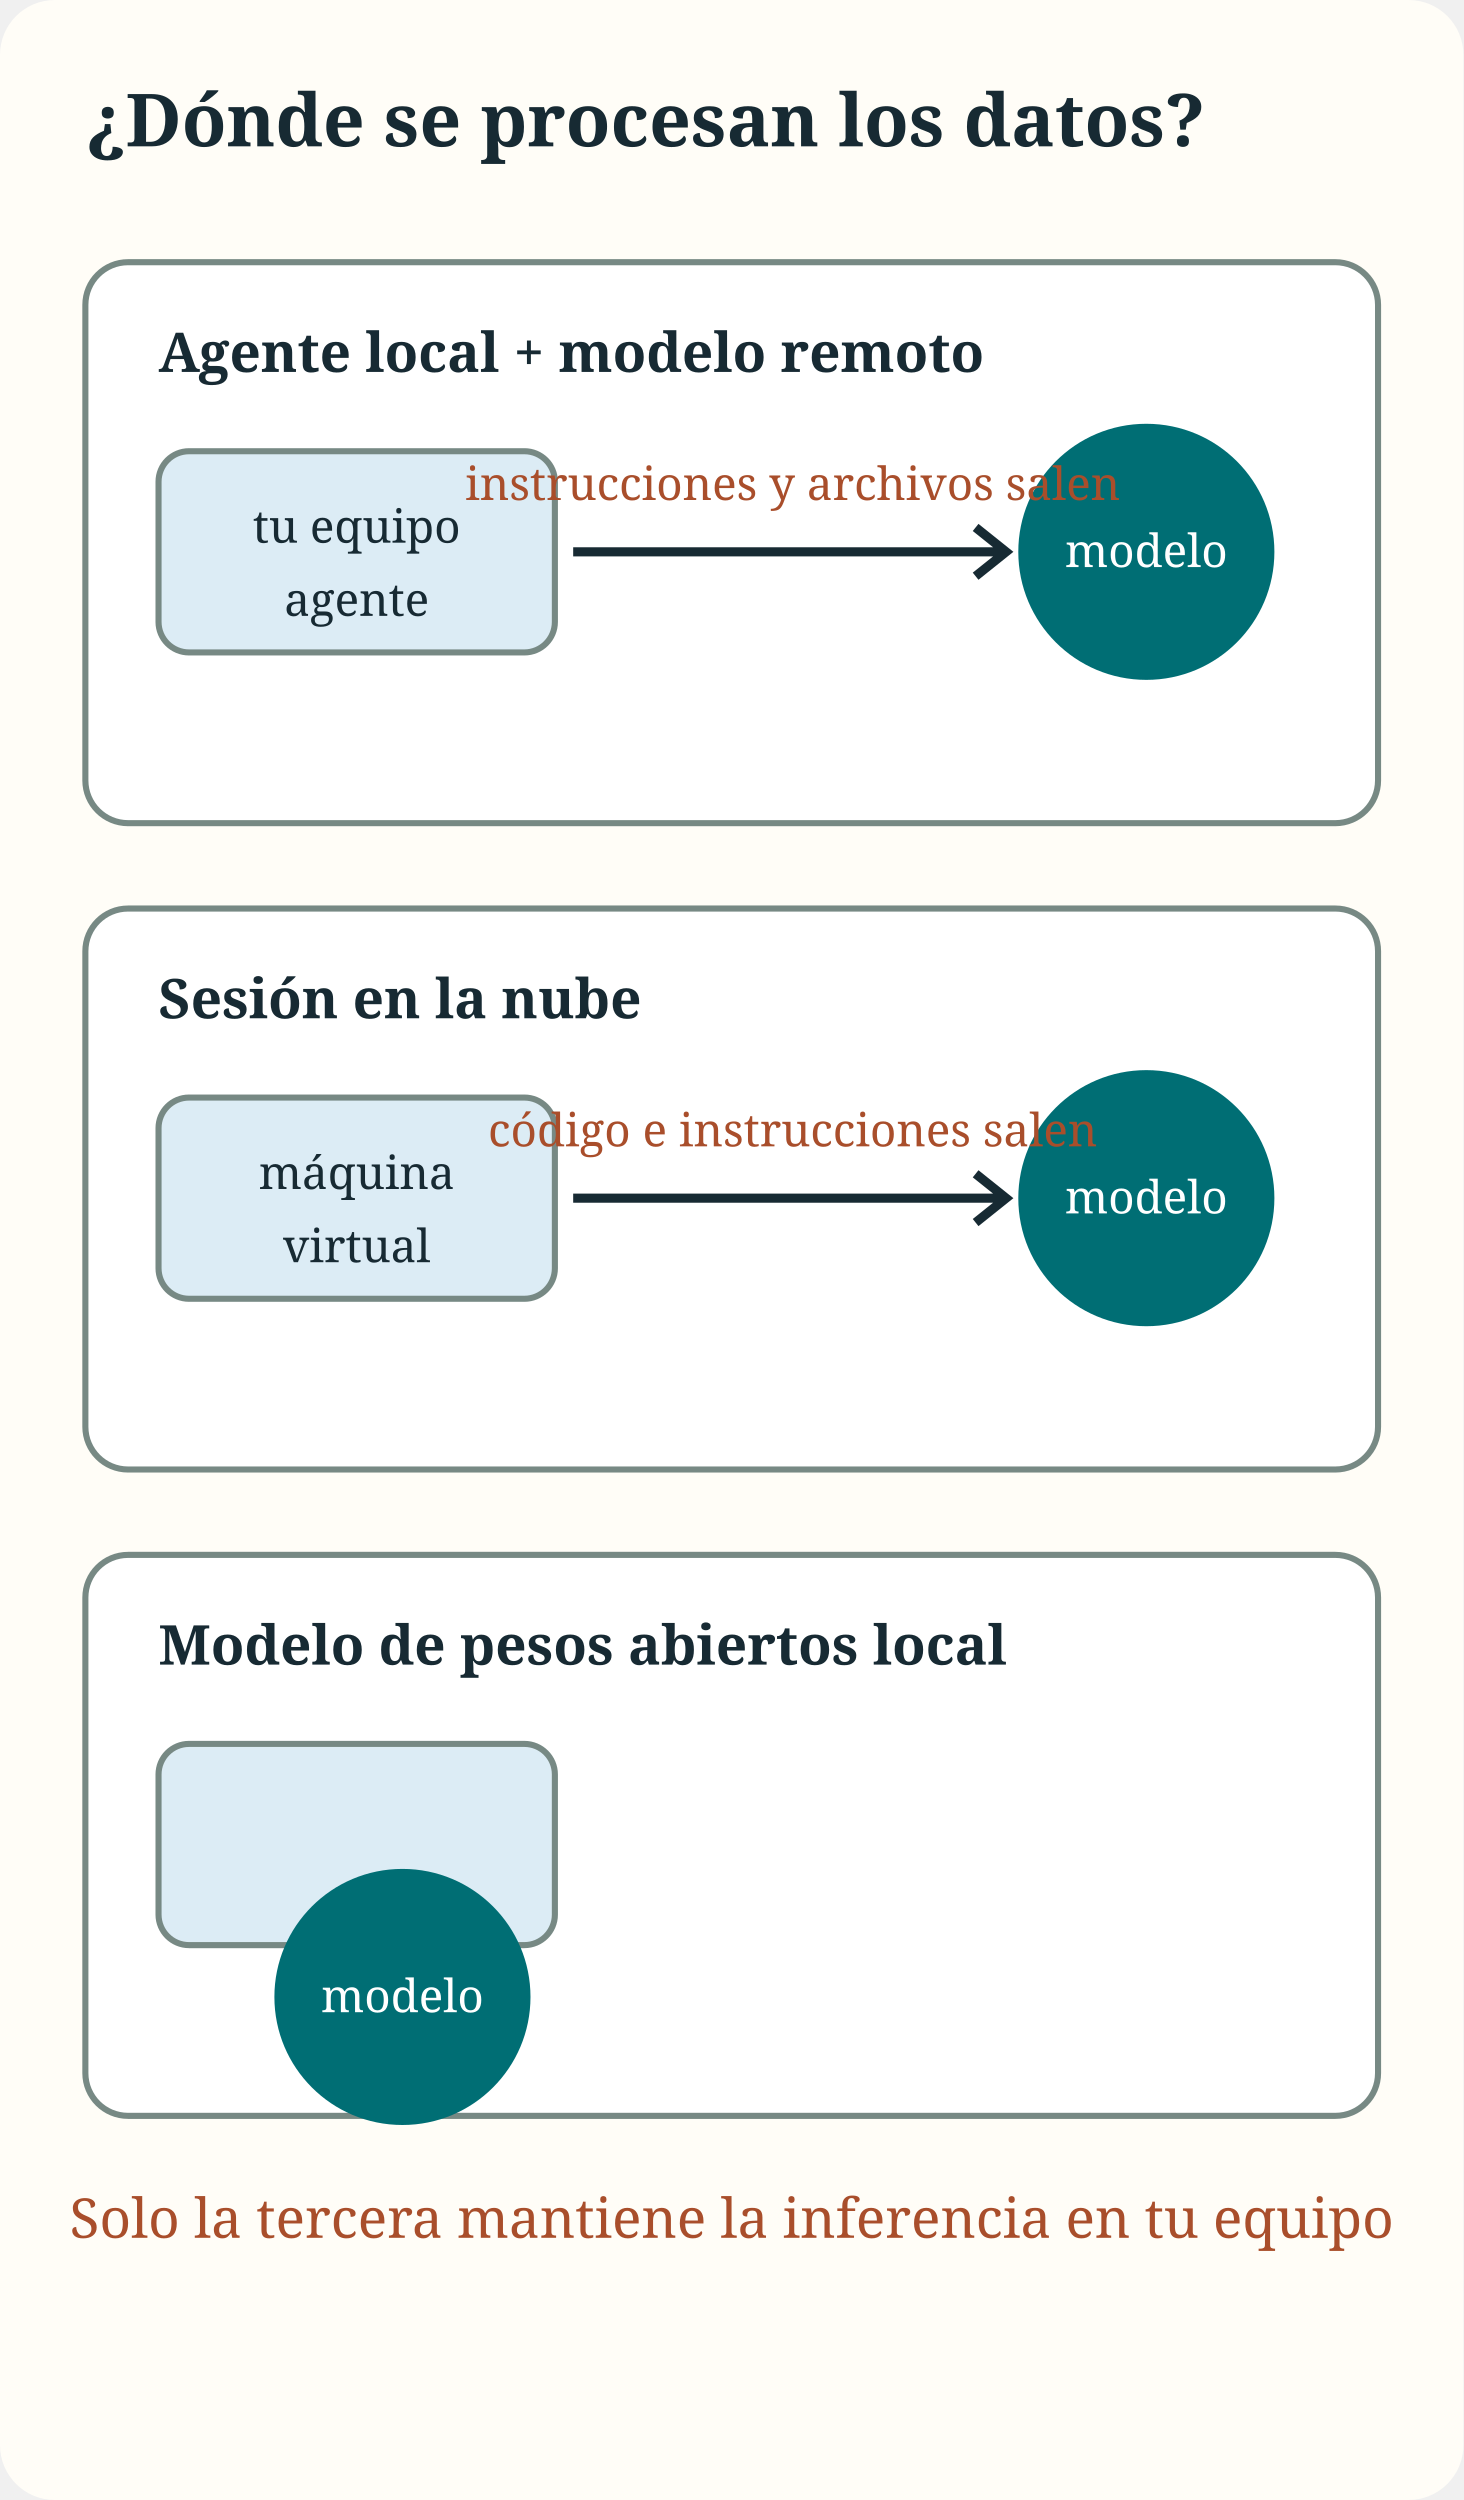
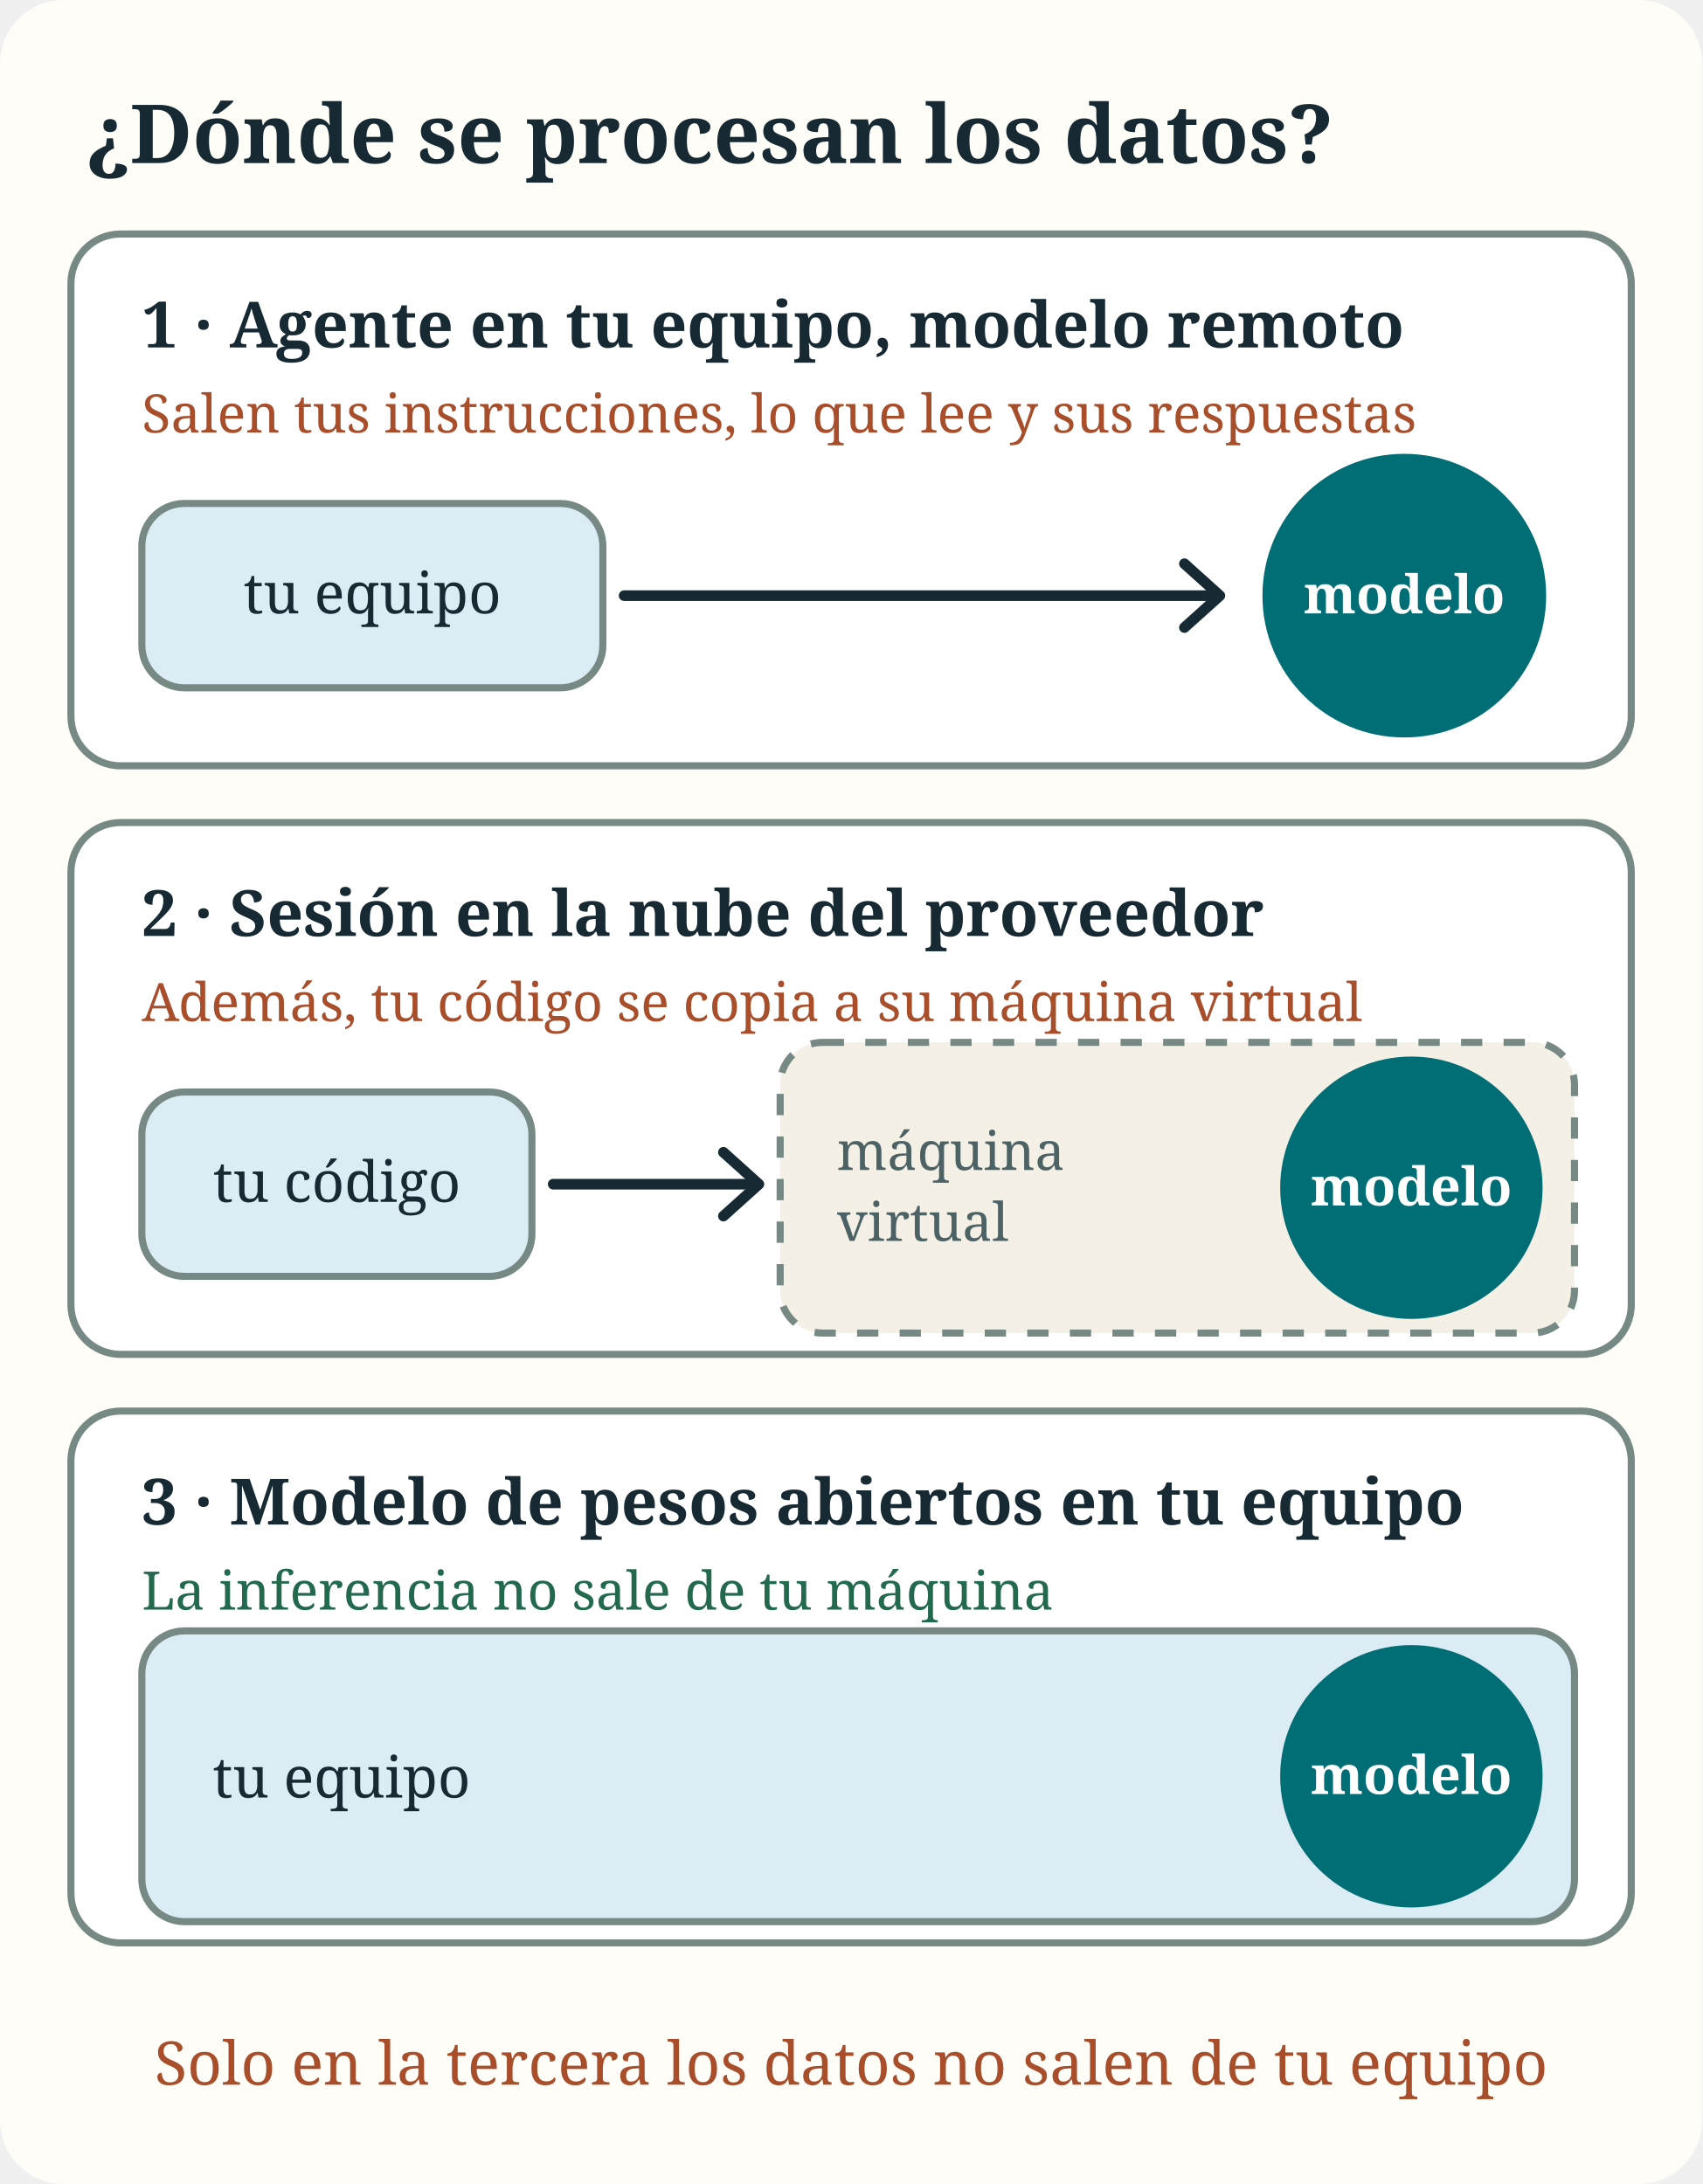
- <svg xmlns="http://www.w3.org/2000/svg" viewBox="0 0 480 820" role="img" aria-labelledby="t d" font-family="'Source Serif 4', Georgia, serif">
-   <rect width="480" height="820" rx="18" fill="#FFFDF7" />
-   <text x="28" y="48" font-family="Fraunces, Georgia, serif" font-size="24" font-weight="700" fill="#172A33">¿Dónde se procesan los datos?</text>
-   <g fill="#FFF" stroke="#778984" stroke-width="2">
-     <rect x="28" y="86" width="424" height="184" rx="14" />
-     <rect x="28" y="298" width="424" height="184" rx="14" />
-     <rect x="28" y="510" width="424" height="184" rx="14" />
-   </g>
-   <g fill="#172A33" font-size="18">
-     <text x="52" y="122" font-family="Fraunces, Georgia, serif" font-weight="700">Agente local + modelo remoto</text>
-     <text x="52" y="334" font-family="Fraunces, Georgia, serif" font-weight="700">Sesión en la nube</text>
-     <text x="52" y="546" font-family="Fraunces, Georgia, serif" font-weight="700">Modelo de pesos abiertos local</text>
-   </g>
-   <g fill="#DCECF5" stroke="#778984" stroke-width="2">
-     <rect x="52" y="148" width="130" height="66" rx="10" />
-     <rect x="52" y="360" width="130" height="66" rx="10" />
-     <rect x="52" y="572" width="130" height="66" rx="10" />
-   </g>
-   <g fill="#006E74">
-     <circle cx="376" cy="181" r="42" />
-     <circle cx="376" cy="393" r="42" />
-     <circle cx="132" cy="655" r="42" />
-   </g>
-   <g font-size="15" text-anchor="middle">
-     <text x="117" y="178" fill="#172A33">tu equipo</text>
-     <text x="117" y="202" fill="#172A33">agente</text>
-     <text x="376" y="186" fill="#FFF">modelo</text>
-     <text x="117" y="390" fill="#172A33">máquina</text>
-     <text x="117" y="414" fill="#172A33">virtual</text>
-     <text x="376" y="398" fill="#FFF">modelo</text>
-     <text x="132" y="660" fill="#FFF">modelo</text>
-   </g>
-   <g stroke="#172A33" stroke-width="3" fill="none">
-     <path d="M188 181h140m-8-8 10 8-10 8M188 393h140m-8-8 10 8-10 8" />
-   </g>
-   <text x="260" y="164" text-anchor="middle" font-size="15" fill="#A94E2B">instrucciones y archivos salen</text>
-   <text x="260" y="376" text-anchor="middle" font-size="15" fill="#A94E2B">código e instrucciones salen</text>
-   <text x="240" y="734" text-anchor="middle" font-size="18" fill="#A94E2B">Solo la tercera mantiene la inferencia en tu equipo</text>
+ <svg xmlns="http://www.w3.org/2000/svg" viewBox="0 0 480 616" role="img" aria-labelledby="local-nube-t local-nube-d">
+   <rect width="480" height="616" rx="18" fill="#FFFDF7" />
+   <text x="24" y="46" font-family="Fraunces, Georgia, serif" font-size="23" font-weight="700" fill="#172A33">¿Dónde se procesan los datos?</text>
+   <rect x="20" y="66" width="440" height="150" rx="14" fill="#FFFFFF" stroke="#778984" stroke-width="2" />
+   <text x="40" y="98" font-family="Fraunces, Georgia, serif" font-size="18" font-weight="700" fill="#172A33">1 · Agente en tu equipo, modelo remoto</text>
+   <text x="40" y="122" font-family="'Source Serif 4', Georgia, serif" font-size="15" fill="#A94E2B">Salen tus instrucciones, lo que lee y sus respuestas</text>
+   <rect x="40" y="142" width="130" height="52" rx="12" fill="#DCECF5" stroke="#778984" stroke-width="2" />
+   <text x="105" y="173" font-family="'Source Serif 4', Georgia, serif" font-size="16" fill="#172A33" text-anchor="middle">tu equipo</text>
+   <path d="M176 168H342" stroke="#172A33" stroke-width="3" stroke-linecap="round" />
+   <path d="M334 159l10 9-10 9" fill="none" stroke="#172A33" stroke-width="3" stroke-linecap="round" stroke-linejoin="round" />
+   <circle cx="396" cy="168" r="40" fill="#006E74" />
+   <text x="396" y="173" font-family="Fraunces, Georgia, serif" font-size="15" font-weight="700" fill="#FFFFFF" text-anchor="middle">modelo</text>
+   <rect x="20" y="232" width="440" height="150" rx="14" fill="#FFFFFF" stroke="#778984" stroke-width="2" />
+   <text x="40" y="264" font-family="Fraunces, Georgia, serif" font-size="18" font-weight="700" fill="#172A33">2 · Sesión en la nube del proveedor</text>
+   <text x="40" y="288" font-family="'Source Serif 4', Georgia, serif" font-size="15" fill="#A94E2B">Además, tu código se copia a su máquina virtual</text>
+   <rect x="40" y="308" width="110" height="52" rx="12" fill="#DCECF5" stroke="#778984" stroke-width="2" />
+   <text x="95" y="339" font-family="'Source Serif 4', Georgia, serif" font-size="16" fill="#172A33" text-anchor="middle">tu código</text>
+   <path d="M156 334H212" stroke="#172A33" stroke-width="3" stroke-linecap="round" />
+   <path d="M204 325l10 9-10 9" fill="none" stroke="#172A33" stroke-width="3" stroke-linecap="round" stroke-linejoin="round" />
+   <rect x="220" y="294" width="224" height="82" rx="12" fill="#F5F0E6" stroke="#778984" stroke-width="2" stroke-dasharray="6 6" />
+   <text x="236" y="330" font-family="'Source Serif 4', Georgia, serif" font-size="15" fill="#4D6265">máquina</text>
+   <text x="236" y="350" font-family="'Source Serif 4', Georgia, serif" font-size="15" fill="#4D6265">virtual</text>
+   <circle cx="398" cy="335" r="37" fill="#006E74" />
+   <text x="398" y="340" font-family="Fraunces, Georgia, serif" font-size="15" font-weight="700" fill="#FFFFFF" text-anchor="middle">modelo</text>
+   <rect x="20" y="398" width="440" height="150" rx="14" fill="#FFFFFF" stroke="#778984" stroke-width="2" />
+   <text x="40" y="430" font-family="Fraunces, Georgia, serif" font-size="18" font-weight="700" fill="#172A33">3 · Modelo de pesos abiertos en tu equipo</text>
+   <text x="40" y="454" font-family="'Source Serif 4', Georgia, serif" font-size="15" fill="#23694D">La inferencia no sale de tu máquina</text>
+   <rect x="40" y="460" width="404" height="82" rx="12" fill="#DCECF5" stroke="#778984" stroke-width="2" />
+   <text x="60" y="507" font-family="'Source Serif 4', Georgia, serif" font-size="16" fill="#172A33">tu equipo</text>
+   <circle cx="398" cy="501" r="37" fill="#006E74" />
+   <text x="398" y="506" font-family="Fraunces, Georgia, serif" font-size="15" font-weight="700" fill="#FFFFFF" text-anchor="middle">modelo</text>
+   <text x="240" y="588" font-family="'Source Serif 4', Georgia, serif" font-size="17" fill="#A94E2B" text-anchor="middle">Solo en la tercera los datos no salen de tu equipo</text>
</svg>
